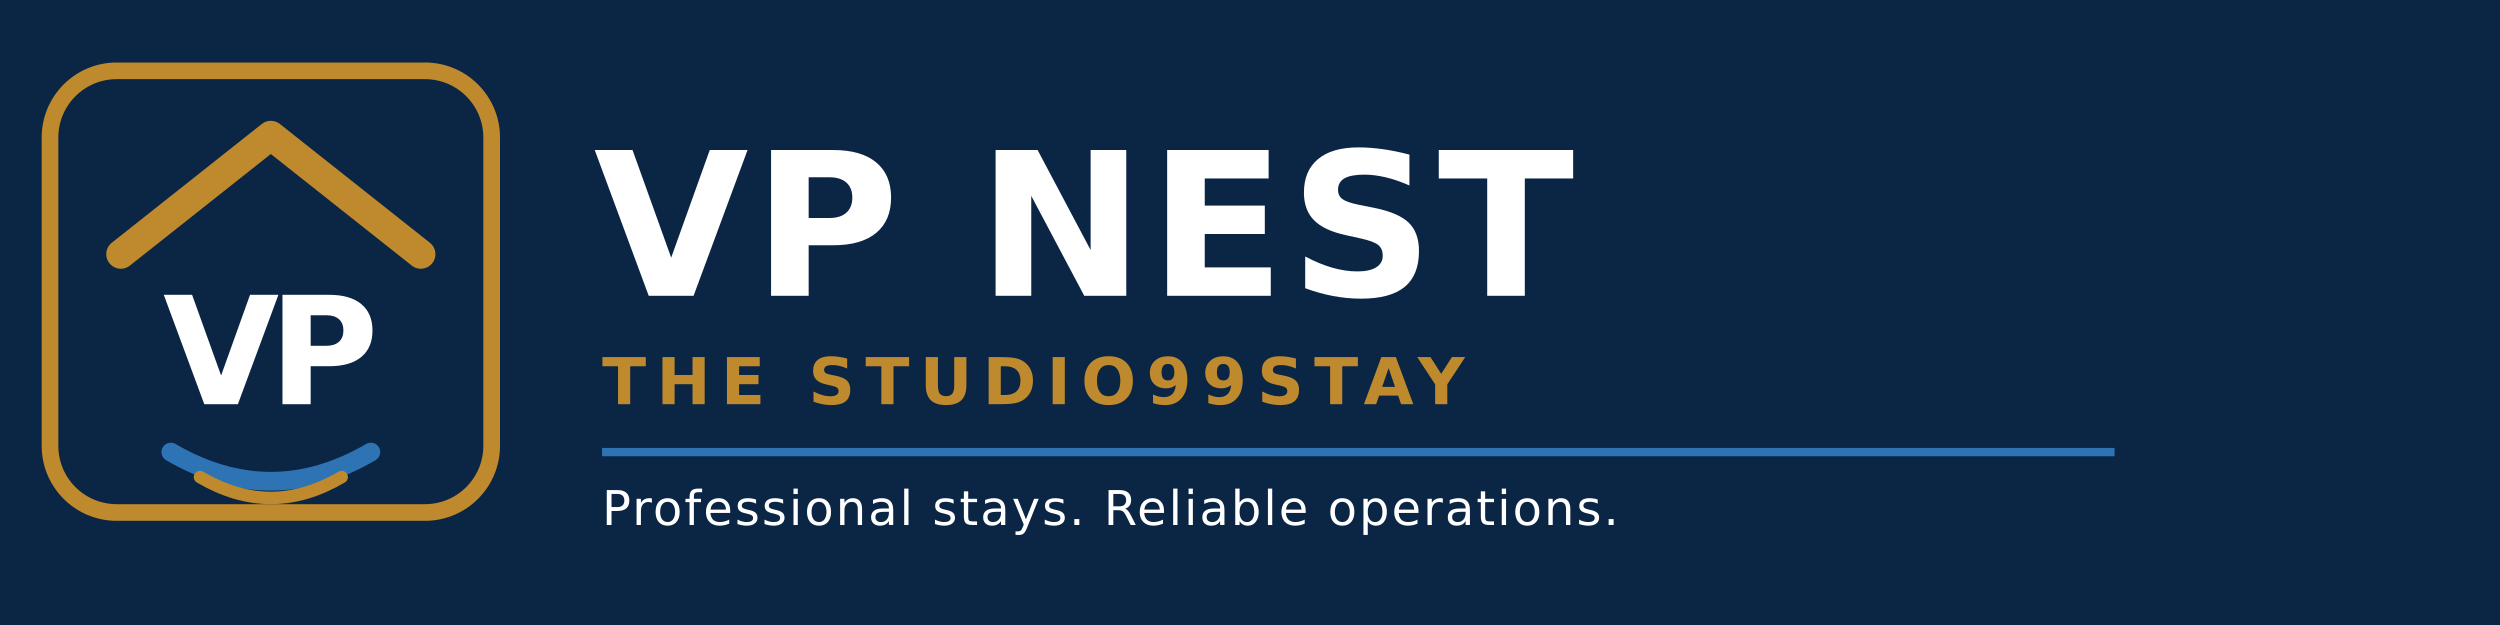
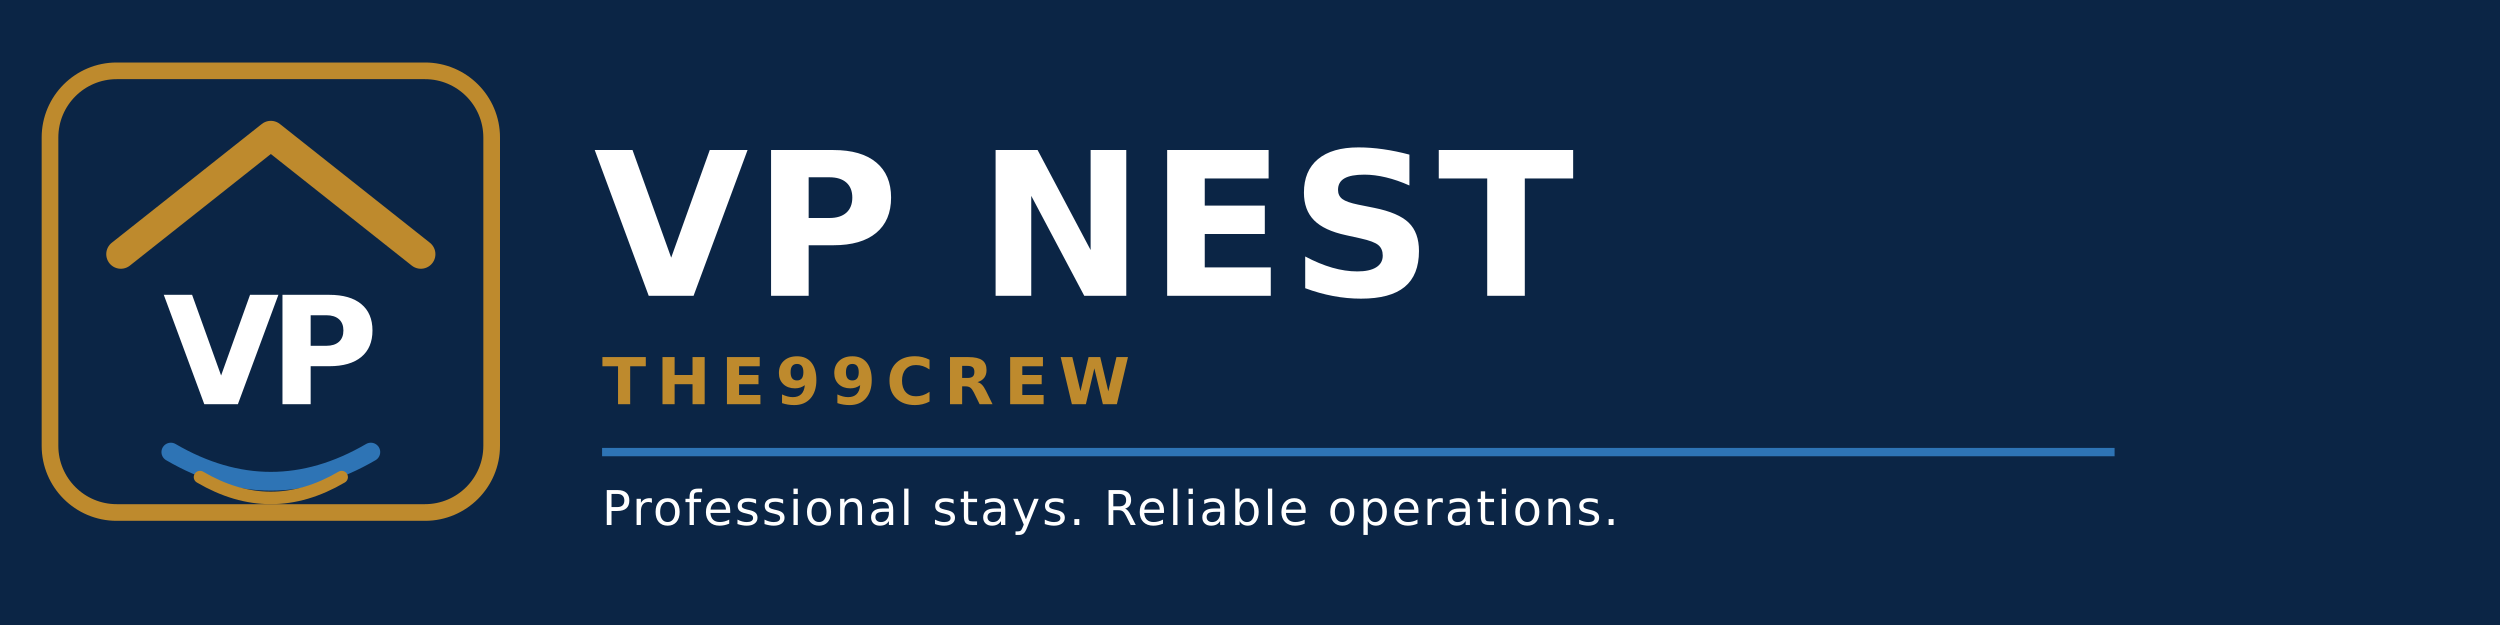
<svg xmlns="http://www.w3.org/2000/svg" width="1200" height="300" viewBox="0 0 1200 300" role="img" aria-labelledby="title desc">
  <rect width="1200" height="300" fill="#0B2545" />
  <g transform="translate(20 30)">
    <rect x="4" y="4" width="212" height="212" rx="32" fill="none" stroke="#BE8A2D" stroke-width="8" />
    <path d="M38 92 L110 35 L182 92" fill="none" stroke="#BE8A2D" stroke-width="14" stroke-linecap="round" stroke-linejoin="round" />
    <text x="110" y="164" text-anchor="middle" font-family="DejaVu Sans, Arial, sans-serif" font-size="72" font-weight="700" letter-spacing="-5" fill="#FFFFFF">VP</text>
    <path d="M62 187 Q110 215 158 187" fill="none" stroke="#2E74B5" stroke-width="9" stroke-linecap="round" />
    <path d="M76 199 Q110 219 144 199" fill="none" stroke="#BE8A2D" stroke-width="6" stroke-linecap="round" />
  </g>
  <g transform="translate(285 0)">
    <text x="0" y="142" font-family="DejaVu Sans, Arial, sans-serif" font-size="96" font-weight="700" letter-spacing="2" fill="#FFFFFF">VP NEST</text>
-     <text x="4" y="194" font-family="DejaVu Sans, Arial, sans-serif" font-size="31" font-weight="700" letter-spacing="5" fill="#BE8A2D">THE STUDIO99STAY</text>
+     <text x="4" y="194" font-family="DejaVu Sans, Arial, sans-serif" font-size="31" font-weight="700" letter-spacing="5" fill="#BE8A2D">THE99CREW</text>
    <line x1="4" y1="217" x2="730" y2="217" stroke="#2E74B5" stroke-width="4" />
    <text x="4" y="252" font-family="DejaVu Sans, Arial, sans-serif" font-size="23" font-weight="400" letter-spacing="1" fill="#FFFFFF">Professional stays. Reliable operations.</text>
  </g>
</svg>
